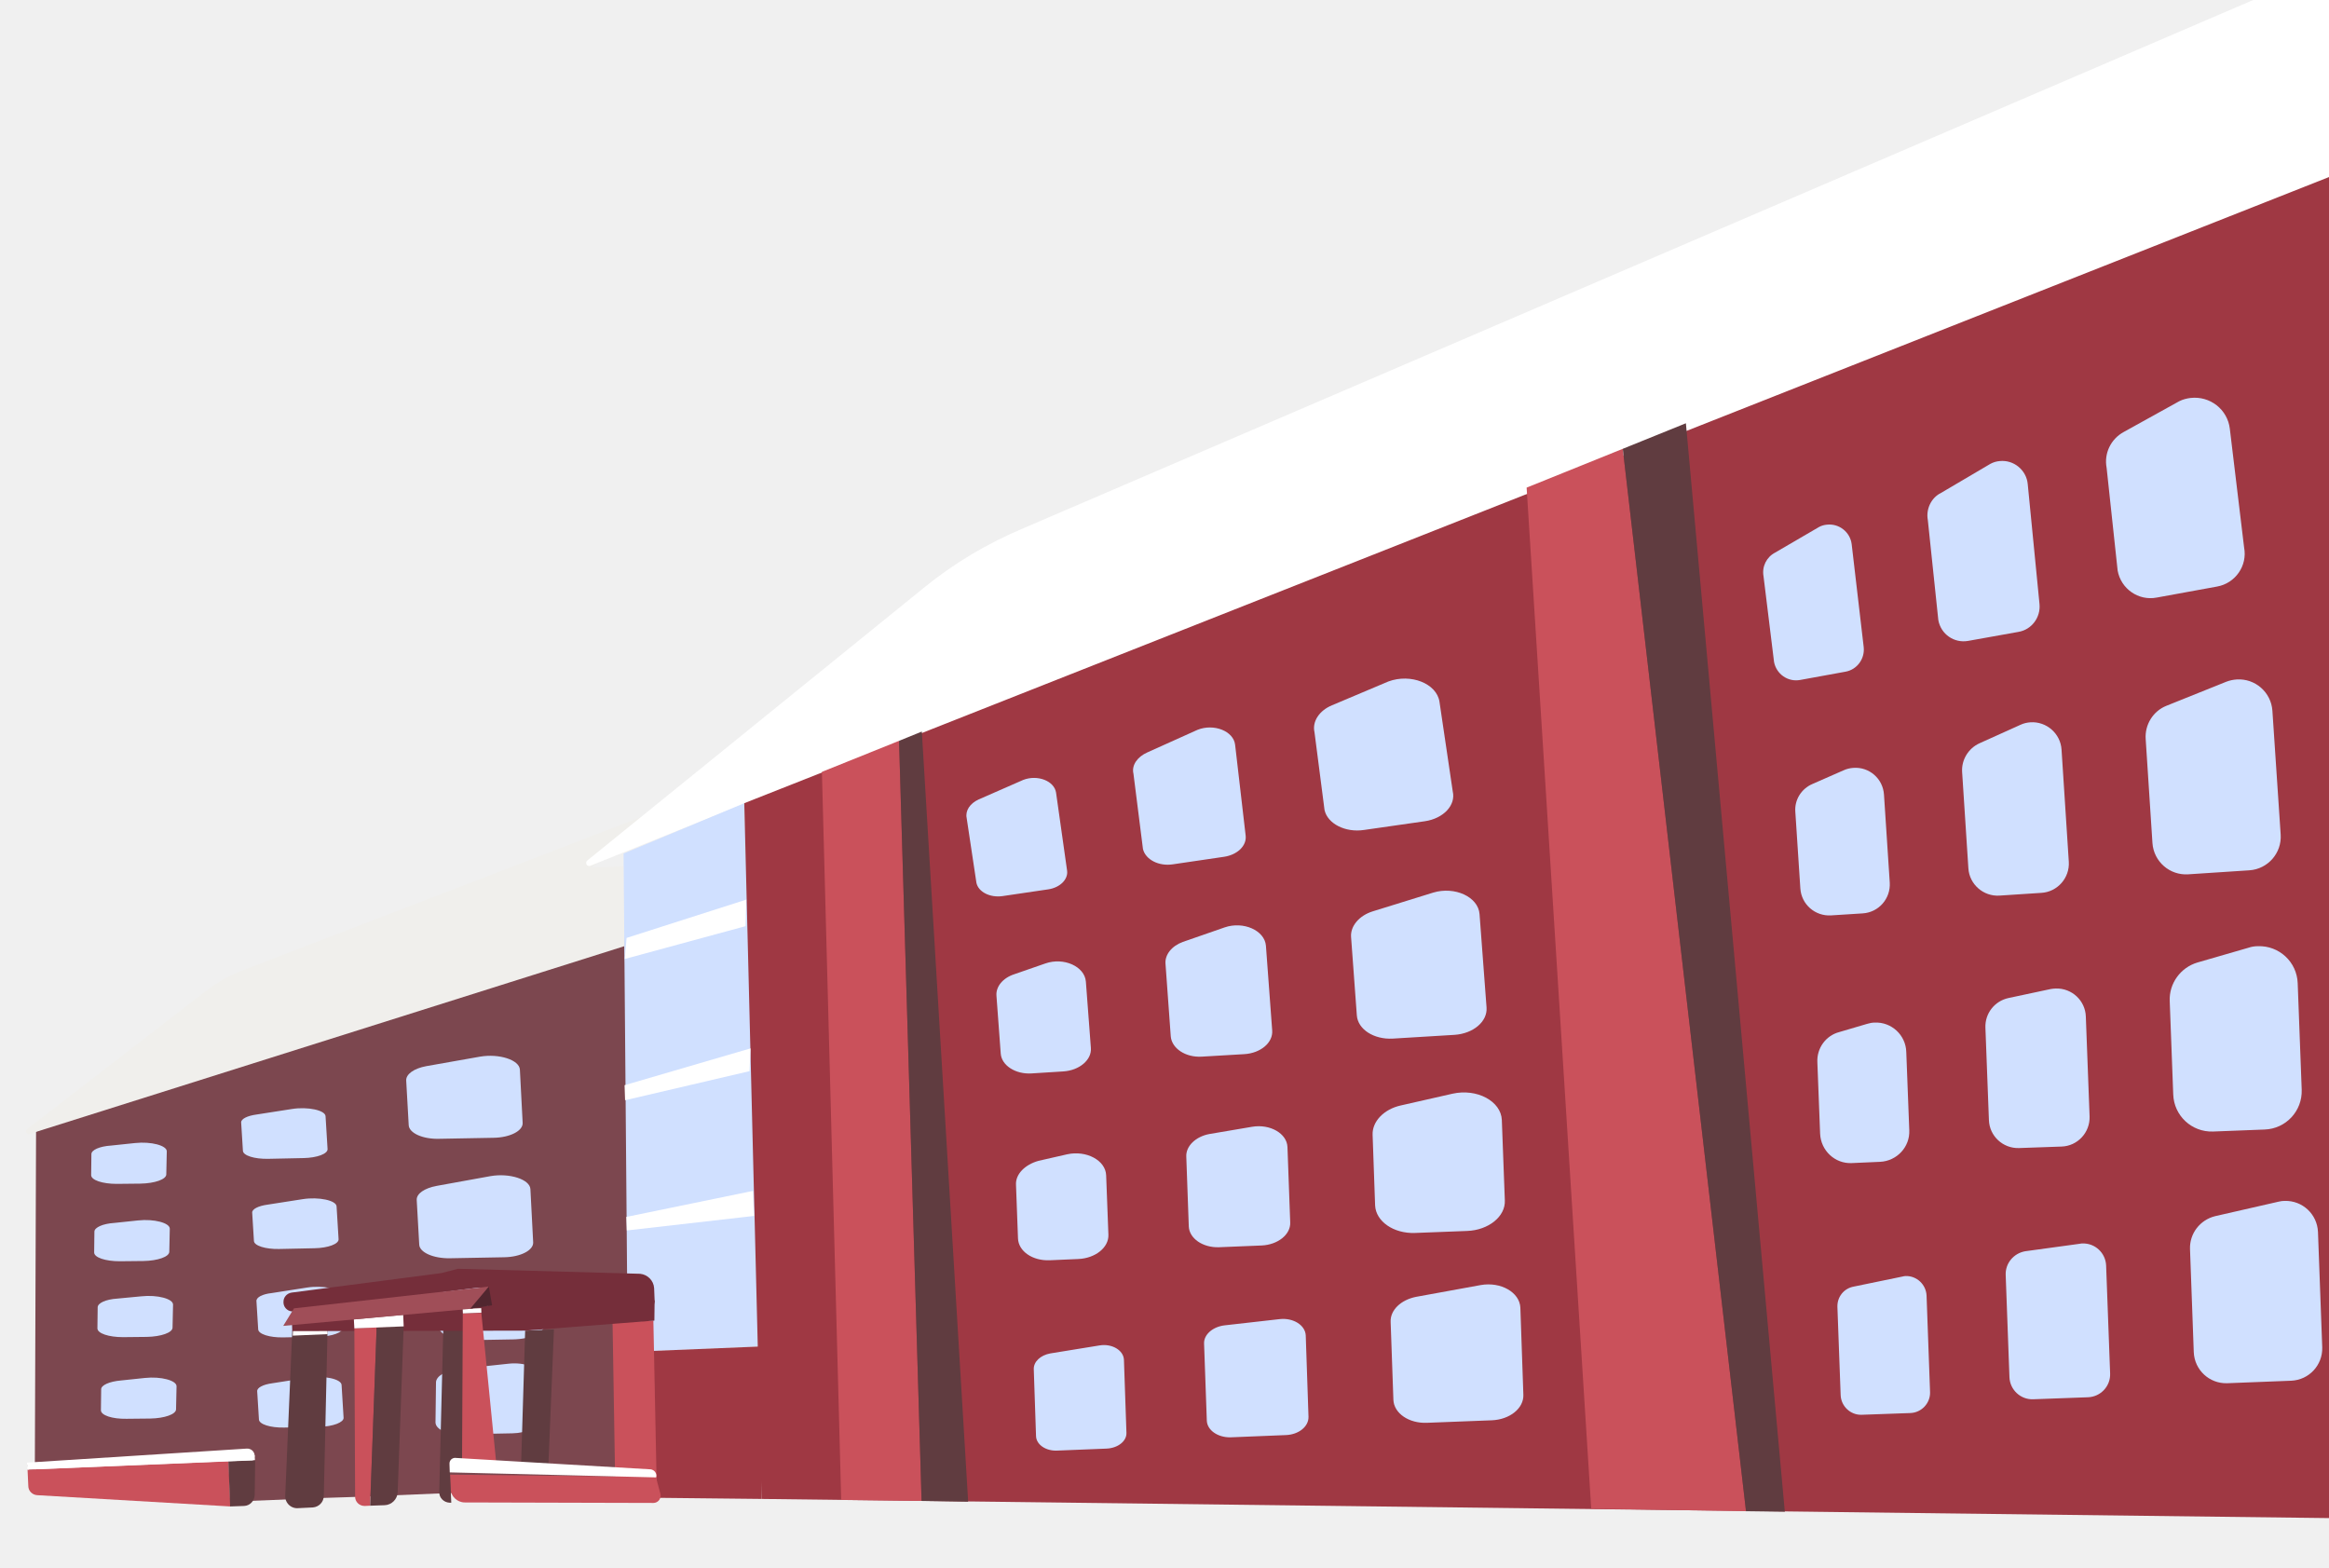
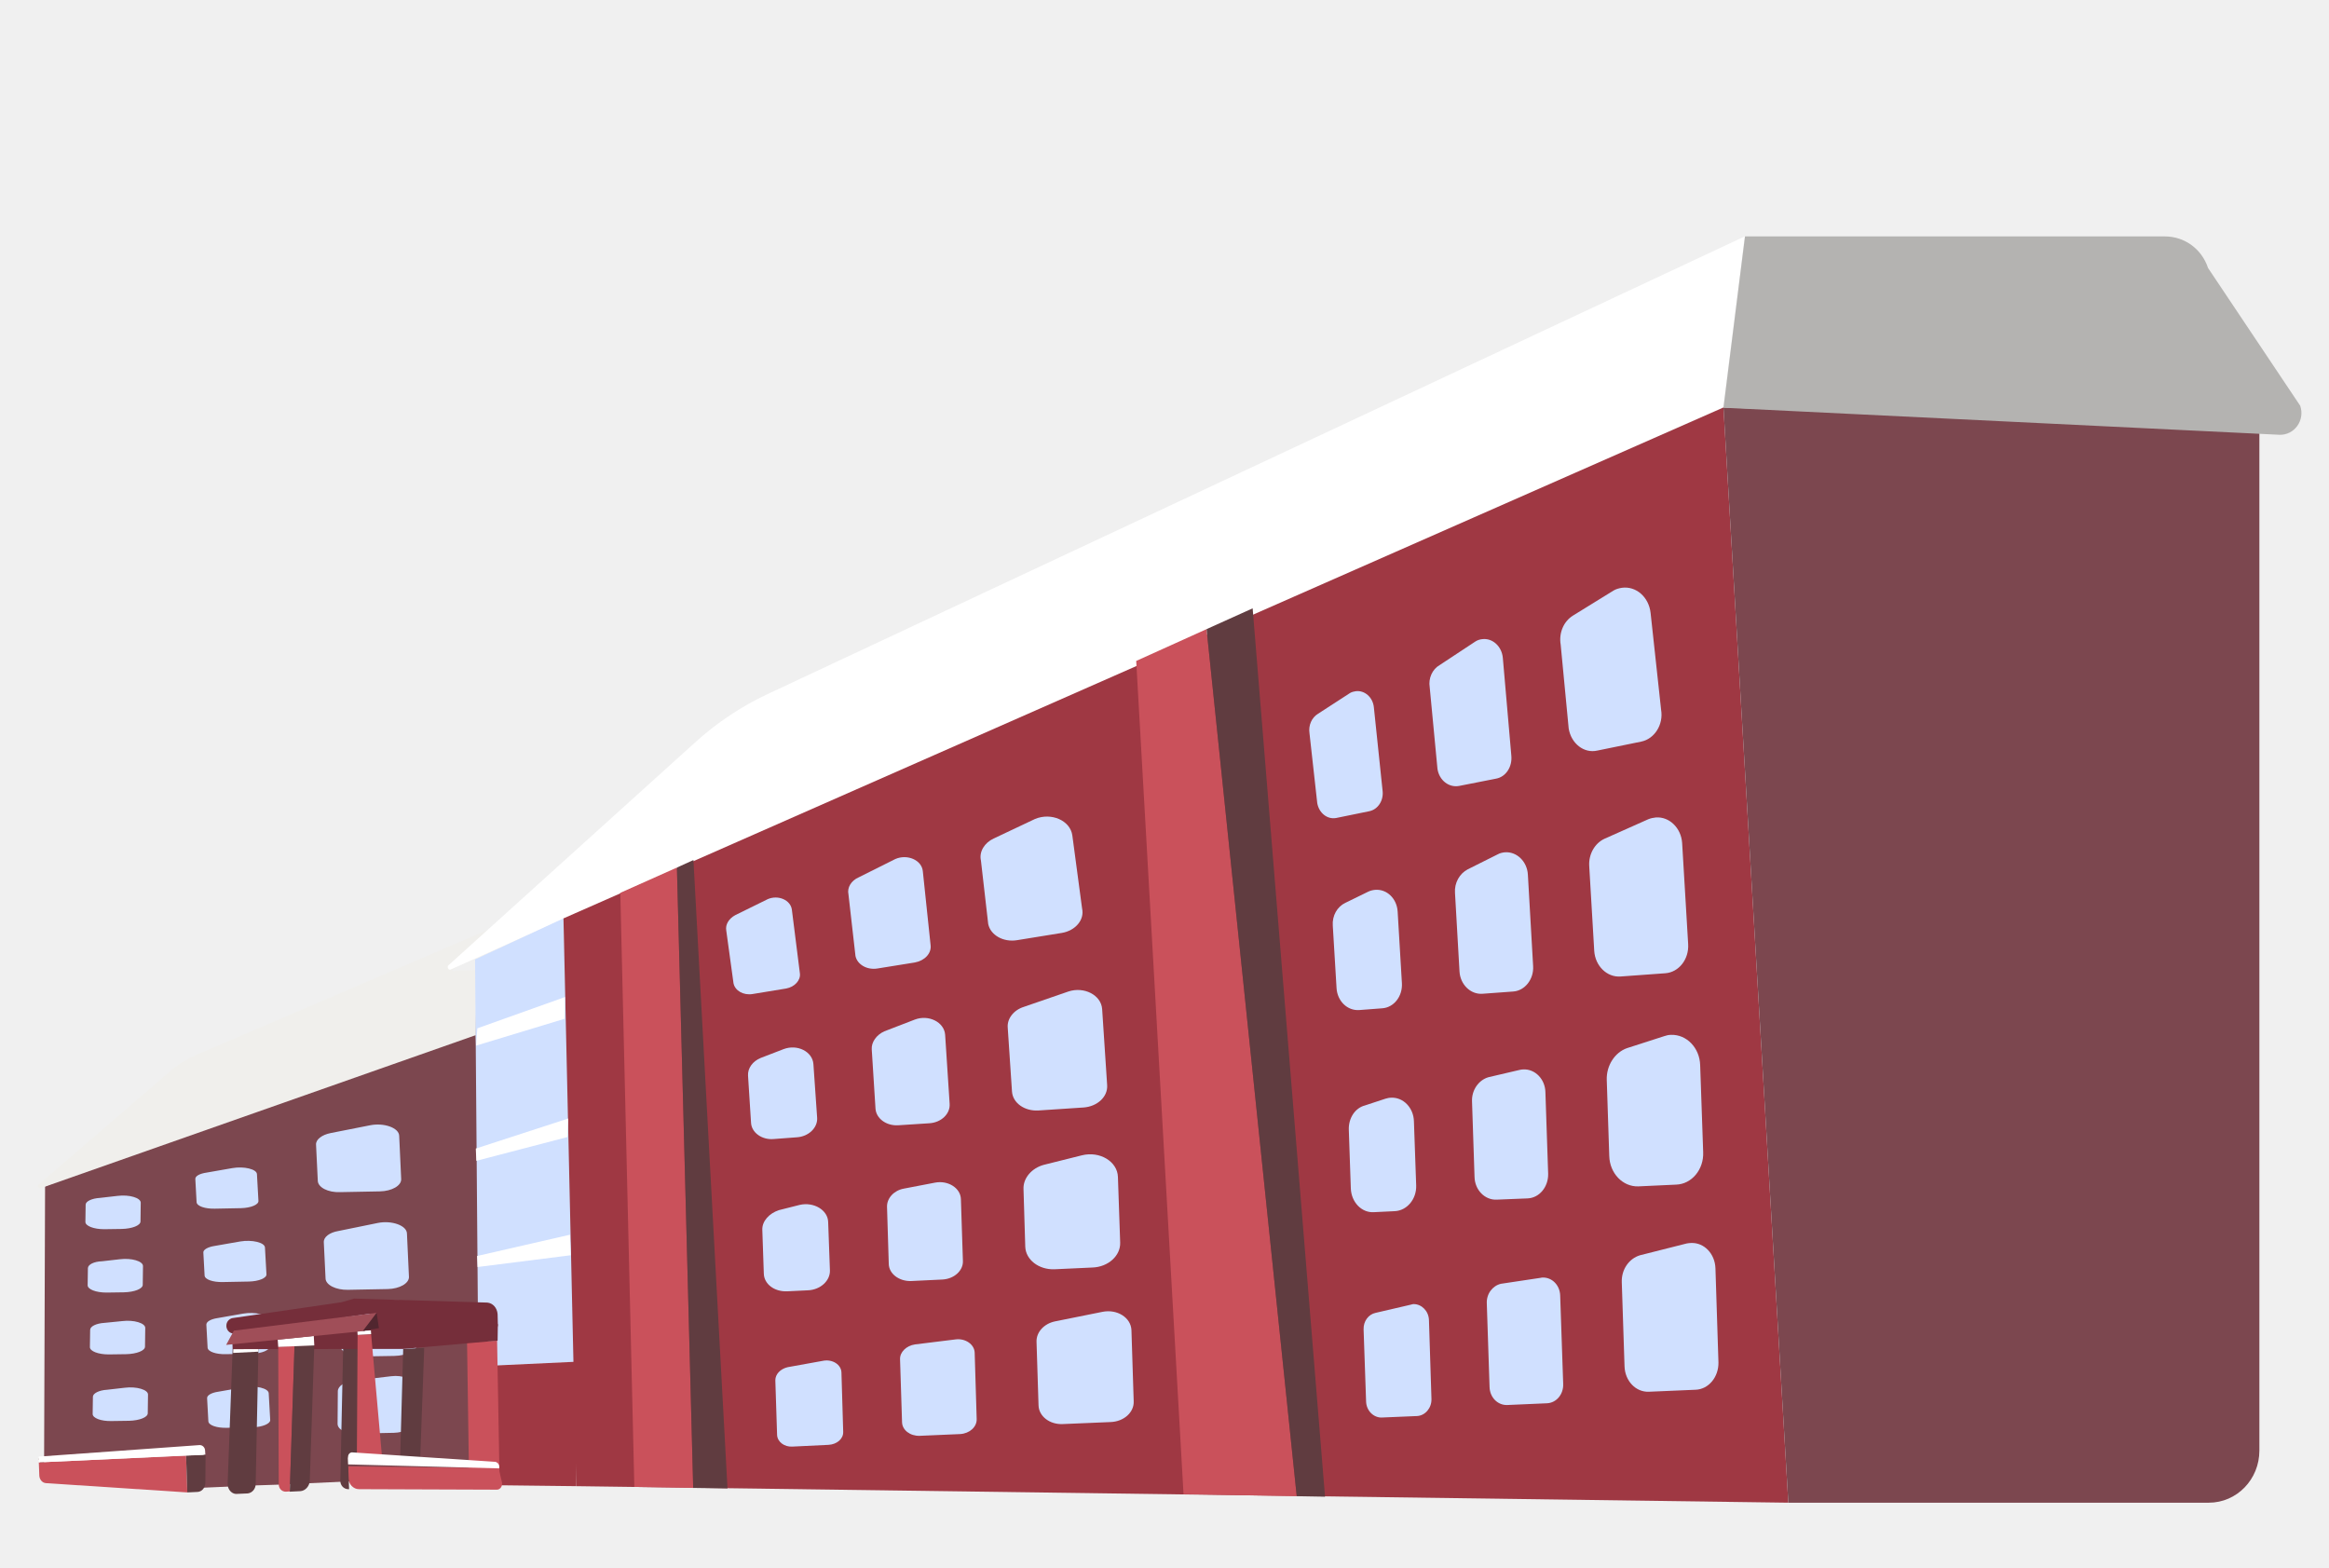
<svg xmlns="http://www.w3.org/2000/svg" version="1.1" id="Layer_1" x="0px" y="0px" viewBox="0 0 930 625.8" style="enable-background:new 0 0 930 625.8;" xml:space="preserve">
  <style type="text/css">
	.st0{fill:#7C474F;}
	.st1{fill:#D0E0FF;}
	.st2{fill:#F0EFEC;}
	.st3{fill:#603C40;}
	.st4{fill:#FFFFFF;}
	.st5{fill:#9F3843;}
	.st6{fill:#CA515B;}
	.st7{fill:#752E3A;}
	.st8{fill:none;}
	.st9{fill:#A04E58;}
	.st10{fill:#51262F;}
+ 	.st11{fill:#B4B3B1;}
</style>
-   <path class="st0" d="M249,366L14.4,451.8l-0.5,137.9c-0.3,2.5,1.6,4.7,4.1,5c0.2,0,0.4,0,0.7,0l-3.8,0.5L10.9,585l90.9-3.8  l-7.4,18.3l34.7-1.4l12.6-0.4l106.3-4.4l5.9-79.8L249,366z" />
-   <path class="st1" d="M100.7,484.2l0.7,11.3c0.1,1.9,4.6,3.3,10,3.2l14.2-0.3c5.4-0.1,9.7-1.7,9.6-3.6l-0.8-13.1  c-0.1-2.4-7.1-3.9-13.5-2.9l-14.1,2.2C103.1,481.5,100.6,482.8,100.7,484.2z" />
-   <path class="st1" d="M166.4,479.1l1,17.8c0.1,3.2,5.7,5.6,12.2,5.5l21.7-0.4c6.6-0.1,11.8-2.8,11.6-6l-1.1-21.2  c-0.2-3.9-8.3-6.5-15.9-5.2l-21.5,3.9C169.5,474.4,166.3,476.6,166.4,479.1z" />
-   <path class="st1" d="M174.1,551.9l-0.2,16c0,2.8,4.6,4.9,10.2,4.8l20.5-0.4c5.7-0.1,10.3-2.4,10.4-5.2l0.3-17.9  c0-3.1-5.8-5.4-12.2-4.7l-20.6,2.2C177.7,547.4,174.2,549.5,174.1,551.9z" />
-   <path class="st1" d="M175.4,515.7l-0.2,13.9c0,3.2,5.6,5.6,12.6,5.5l17-0.3c7-0.1,12.7-2.7,12.7-5.9l0.2-15.8  c0.1-3.7-7.6-6.3-15.6-5.3l-17,2.2C179.4,510.7,175.4,513.1,175.4,515.7z" />
-   <path class="st1" d="M102.7,555.5l0.7,11.3c0.1,1.9,4.6,3.3,10,3.2l14.2-0.3c5.4-0.1,9.7-1.8,9.6-3.6l-0.8-13.1  c-0.1-2.4-7.1-3.9-13.5-2.9l-14.1,2.2C105,552.8,102.6,554.1,102.7,555.5z" />
-   <path class="st1" d="M102.4,519.5l0.7,11.3c0.1,1.9,4.6,3.3,10,3.2l14.2-0.3c5.4-0.1,9.7-1.7,9.6-3.6l-0.8-13.1  c-0.1-2.4-7.1-3.9-13.5-2.9l-14.1,2.2C104.8,516.7,102.3,518,102.4,519.5z" />
-   <path class="st2" d="M12,452.7c-0.6,0.3-1.2,0-1.5-0.5c-0.2-0.5-0.1-1.1,0.4-1.4l71.2-55c4.5-3.5,9.4-6.3,14.7-8.3l168.9-65  l-18.5,15l-11,8.9l13-0.5l0.1,31.9L12,452.7z" />
-   <path class="st3" d="M116.7,531.3l-2.8,65.8c-0.2,2.6,1.8,4.9,4.4,5.1c0.1,0,0.3,0,0.4,0l6.2-0.3c2.5-0.2,4.4-2.2,4.4-4.7l1.5-66.5  L116.7,531.3z" />
-   <path class="st4" d="M289.3,324.1L930,70.7V-13L408.7,210.9c-14.3,6-27.8,14-39.8,23.8L234.5,343.6c-0.5,0.4-0.6,1.2-0.2,1.7  c0.3,0.4,0.9,0.6,1.4,0.4L289.3,324.1z" />
-   <polygon class="st1" points="260.5,539.4 257.7,514.1 250.4,509.1 249,340.8 297.2,320.7 304.4,537.6 " />
-   <polygon class="st5" points="304.1,598.5 297.2,320.7 930,70.7 942.5,606.3 " />
-   <polygon class="st5" points="260.5,539.4 257.4,598 304.1,598.5 304.4,537.6 " />
-   <polygon class="st4" points="117.1,529 116.9,533.3 130.8,532.7 130.6,527.8 " />
-   <path class="st6" d="M14.9,597l77.1,4.5l-0.7-18L11,586.8l0.3,6.5C11.3,595.3,12.9,596.9,14.9,597z" />
-   <path class="st3" d="M91.9,601.5l5.6-0.2c2.3-0.1,4.1-2,4.2-4.3l0.2-13.9l-10.7,0.4L91.9,601.5z" />
-   <path class="st6" d="M179.7,588.8l0.2,5.6c0.1,3.1,2.7,5.5,5.7,5.5l75.3,0.2c1.6,0,2.9-1.3,2.9-2.9c0-0.3,0-0.5-0.1-0.8l-1.8-6.7  L179.7,588.8z" />
-   <path class="st3" d="M177.1,526.7l-1.7,69c-0.1,2.3,1.8,4.2,4.1,4.3c0.1,0,0.2,0,0.3,0l0.4,0l-0.7-16l10,0.3l-2.4-58L177.1,526.7z" />
-   <polyline class="st3" points="221.2,530.8 209.7,531.3 208.1,584.3 219,584.7 " />
-   <polyline class="st6" points="244.6,528 245.7,594.9 262.3,596.6 260.9,527.3 " />
-   <path class="st7" d="M261.2,514.3l0.2,4.9c0.1,2.1-1.5,3.8-3.6,3.9c-0.1,0-0.2,0-0.2,0l-62-0.9l-4.2-4.3c-0.1-2.2,1.9-4.1-0.3-3.8  l-73.7,9.5c-2.1,0.3-4-1.2-4.2-3.3c0-0.1,0-0.2,0-0.3l0,0c-0.1-2,1.3-3.6,3.3-3.9l59.2-7.7c0.2,0,0.4,0,7.2-1.8l72.7,2  C258.6,508.9,261,511.3,261.2,514.3z" />
-   <polyline class="st4" points="177,523.9 177.1,526.7 187.1,526.3 186.8,523.5 " />
-   <polyline class="st7" points="261.4,519.2 192.1,521.4 116.6,528.4 116.7,531.5 209.7,531.3 261.3,527.3 " />
-   <path class="st5" d="M130.6,527.8" />
-   <polygon class="st6" points="184.8,524.5 184.5,584.1 198.1,583.6 192.2,524.2 " />
-   <line class="st8" x1="192.4" y1="528.2" x2="185" y2="528.5" />
-   <rect x="184.8" y="522.5" transform="matrix(0.9991 -4.141483e-02 4.141483e-02 0.9991 -21.5159 8.2554)" class="st4" width="7.4" height="1.8" />
-   <path class="st6" d="M141.5,530.4l0.3,67.2c0,2.1,1.7,3.7,3.8,3.7c0,0,0.1,0,0.1,0l2.1-0.1l2.6-71.2L141.5,530.4z" />
-   <path class="st3" d="M150.4,530l-2.6,71.2l5.8-0.2c2.8-0.1,5.1-2.4,5.2-5.2l2.4-66.3L150.4,530z" />
-   <polygon class="st4" points="141.5,530.4 161.2,529.6 161,525 141.3,526.8 " />
-   <path class="st4" d="M179.5,584.7l0.1,3.2l82.4,2l0,0c0.4-1.3-0.4-2.7-1.7-3.1c-0.1,0-0.2,0-0.2-0.1l-78.5-4.6  c-1.2,0.1-2.2,1.1-2.1,2.4C179.5,584.5,179.5,584.6,179.5,584.7z" />
-   <path class="st4" d="M10.8,584l87.7-5.6c1.7-0.1,3.1,1.1,3.2,2.8c0,0,0,0.1,0,0.1l0.1,1.7L11,586.8" />
-   <polygon class="st9" points="195.2,513.7 188.8,522.5 113.1,529.4 117.4,522.4 " />
-   <polygon class="st10" points="195.2,513.7 187.8,522.5 196.5,521.2 " />
-   <polygon class="st6" points="328.2,308.2 335.9,598.9 368,599.3 359,295.8 " />
-   <polygon class="st3" points="359,295.8 368,599.3 386.6,599.6 368.1,292.1 " />
-   <polygon class="st6" points="609.6,194.7 635.4,602.4 697.2,603.4 648,179.2 " />
-   <polygon class="st3" points="648,179.2 697.2,603.4 712.7,603.6 673.2,169 " />
-   <polygon class="st4" points="249.5,382.9 297.7,369.8 298,359.2 250.2,374.5 " />
-   <polygon class="st4" points="249.4,433.3 249.6,439.3 299.3,427.7 299.7,418.6 " />
-   <polygon class="st4" points="250.1,485.9 250.3,491.3 301.1,485.5 300.7,475.5 " />
-   <path class="st1" d="M704.2,230.1l4.2,34.2c0.9,4.8,5.5,8.1,10.4,7.2l18.1-3.3c4.6-0.8,7.8-5.1,7.3-9.8l-4.8-41.1  c-0.6-4.9-5.1-8.4-10-7.8c-1,0.1-2.1,0.4-3,0.9l-17.5,10.2C705.4,222.4,703.5,226.2,704.2,230.1z" />
-   <path class="st1" d="M769.8,207.6l4.2,40c1,5.6,6.3,9.3,11.9,8.3c0,0,0,0,0,0l20.1-3.6c5.3-0.9,8.9-5.8,8.4-11.1l-4.7-47.9  c-0.5-5.6-5.6-9.8-11.2-9.2c-1.3,0.1-2.6,0.5-3.7,1.1l-19.7,11.6C771.2,198.7,769,203.2,769.8,207.6z" />
-   <path class="st1" d="M841.2,186.8l4.4,41c1.3,7.3,8.3,12.2,15.6,10.8l24.1-4.4c7.3-1.3,12.2-8.3,10.8-15.6c0,0,0,0,0,0l-5.7-47.4  c-0.9-7.7-7.9-13.2-15.7-12.3c-1.6,0.2-3.1,0.6-4.5,1.3L848,172.5C842.9,175.3,840.1,181,841.2,186.8z" />
-   <path class="st1" d="M716.9,324.2l2,30.5c0.4,6.4,5.9,11.2,12.3,10.8c0,0,0,0,0,0l12.6-0.8c6.4-0.4,11.2-5.9,10.8-12.3l-2.3-35.1  c-0.4-6.4-5.9-11.2-12.3-10.7c-1.3,0.1-2.6,0.4-3.9,1l-12.3,5.4C719.3,314.9,716.5,319.4,716.9,324.2z" />
-   <path class="st1" d="M783.5,308.2l2.5,38.5c0.4,6.4,6,11.3,12.4,10.9c0,0,0,0,0,0l16.8-1.1c6.4-0.4,11.3-6,10.9-12.4c0,0,0,0,0,0  l-2.9-44.8c-0.4-6.4-6-11.3-12.4-10.9c-1.4,0.1-2.7,0.4-4,1l-16.4,7.4C786,298.8,783.2,303.4,783.5,308.2z" />
-   <path class="st1" d="M856.8,295.1l2.7,41.5c0.5,7.4,6.9,13,14.3,12.5c0,0,0,0,0,0l24.4-1.6c7.4-0.5,13-6.9,12.5-14.3l-3.3-49.4  c-0.5-7.4-6.9-13-14.3-12.5c-1.4,0.1-2.8,0.4-4.1,0.9l-23.9,9.6C859.8,283.9,856.4,289.3,856.8,295.1z" />
-   <path class="st1" d="M733.7,521.8l1.3,35.3c0.2,4.4,3.9,7.9,8.3,7.8l19.6-0.7c4.4-0.2,7.9-3.9,7.8-8.3l-1.4-38.6  c-0.2-4.4-3.9-7.9-8.3-7.8c-0.5,0-0.9,0.1-1.3,0.2l-19.4,4C736.3,514.4,733.6,517.8,733.7,521.8z" />
-   <path class="st1" d="M800.9,509.1l1.5,40.8c0.2,5,4.4,9,9.5,8.8c0,0,0,0,0,0l21.9-0.8c5-0.2,9-4.4,8.8-9.5c0,0,0,0,0,0l-1.6-43.1  c-0.2-5-4.4-9-9.5-8.8c-0.3,0-0.6,0-0.9,0.1l-21.9,3C804.1,500.4,800.7,504.4,800.9,509.1z" />
-   <path class="st1" d="M874.5,498.7l1.5,41.2c0.3,7.1,6.2,12.6,13.3,12.4c0,0,0,0,0,0l25.6-1c7.1-0.3,12.6-6.2,12.4-13.3c0,0,0,0,0,0  l-1.7-46.1c-0.3-7.1-6.2-12.6-13.3-12.4c-0.8,0-1.6,0.1-2.4,0.3l-25.4,5.8C878.5,487.1,874.3,492.5,874.5,498.7z" />
-   <path class="st1" d="M725.7,424.2l1.1,28.5c0.3,6.7,5.9,12,12.6,11.7c0,0,0,0,0,0l11.3-0.5c6.7-0.3,12-5.9,11.7-12.6c0,0,0,0,0,0  l-1.2-31.3c-0.2-6.7-5.9-12-12.6-11.7c-1,0-2,0.2-3,0.5l-11.2,3.3C729.1,413.5,725.4,418.5,725.7,424.2z" />
-   <path class="st1" d="M792.8,410.3l1.4,36.9c0.2,6.4,5.6,11.4,12,11.2c0,0,0,0,0,0l17-0.6c6.4-0.2,11.4-5.6,11.2-12c0,0,0,0,0,0  l-1.5-39.9c-0.2-6.4-5.6-11.4-12-11.2c-0.7,0-1.3,0.1-2,0.2l-16.9,3.6C796.5,399.7,792.6,404.6,792.8,410.3z" />
-   <path class="st1" d="M866.4,399.7l1.4,37.3c0.3,8.5,7.4,15.1,15.9,14.8c0,0,0,0,0,0l20.6-0.8c8.5-0.3,15.1-7.4,14.8-15.9  c0,0,0,0,0,0l-1.6-42.5c-0.3-8.5-7.4-15.1-15.9-14.8c-1.3,0-2.5,0.2-3.7,0.6l-20.4,5.9C870.7,386.3,866.1,392.7,866.4,399.7z" />
-   <path class="st1" d="M386,326.6l3.9,25.9c0.8,3.7,5.5,6,10.4,5.3l18.3-2.7c4.7-0.7,8-4,7.5-7.5l-4.4-31.1c-0.7-4.7-7.4-7.3-13.1-5.1  l-17.8,7.8C387.3,320.8,385.4,323.7,386,326.6z" />
-   <path class="st1" d="M452.6,308.9l3.8,30.1c1,4.2,6.3,7,12,6.1l20.4-3c5.3-0.8,9.1-4.4,8.6-8.5l-4.2-36.2c-0.6-5.5-8.5-8.6-15-6  l-20,9C454.1,302.2,451.8,305.6,452.6,308.9z" />
-   <path class="st1" d="M524.9,292.4l4,31c1.2,5.5,8.3,9.1,15.7,8l24.4-3.5c7.4-1.1,12.4-6.4,11.1-11.9l-5.3-35.8  c-1.1-7.3-11.5-11.4-20.4-8.1l-22.5,9.5C526.8,283.7,523.9,288.1,524.9,292.4z" />
-   <path class="st1" d="M397.9,397.6l1.7,23c0.3,4.8,5.9,8.4,12.3,8l12.7-0.8c6.4-0.4,11.4-4.6,11-9.4l-2-26.5c-0.5-6-8.8-9.8-16.2-7.2  L405,389C400.4,390.5,397.6,394,397.9,397.6z" />
-   <path class="st1" d="M465.4,384.8l2.1,29c0.4,4.8,5.9,8.5,12.4,8.1l17-1c6.5-0.4,11.5-4.6,11.1-9.5l-2.5-33.8  c-0.5-6.1-9-9.9-16.5-7.3l-16.7,5.8C467.9,377.7,465.1,381.2,465.4,384.8z" />
-   <path class="st1" d="M539.5,374.1l2.3,31.3c0.4,5.6,6.8,9.7,14.3,9.3l24.7-1.5c7.5-0.5,13.2-5.3,12.8-10.9l-2.8-37.3  c-0.5-6.9-9.9-11.2-18.5-8.6l-24.2,7.5C542.7,365.6,539.2,369.8,539.5,374.1z" />
-   <path class="st1" d="M412.8,546.7l0.9,26.7c0.1,3.4,3.9,6,8.4,5.8l19.8-0.8c4.5-0.2,8.1-3,7.9-6.4l-1-29.1c-0.2-3.8-4.8-6.5-9.7-5.7  l-19.7,3.2C415.5,541.1,412.7,543.7,412.8,546.7z" />
-   <path class="st1" d="M480.8,536.4l1.1,30.9c0.2,3.8,4.4,6.7,9.5,6.6l22.1-0.9c5.1-0.2,9.1-3.4,9-7.3l-1.1-32.5  c-0.2-4.1-5-7.1-10.4-6.5l-22.1,2.5C484.2,529.8,480.7,532.9,480.8,536.4z" />
-   <path class="st1" d="M555.3,527.8l1.1,31.1c0.2,5.4,6.2,9.5,13.4,9.2l25.9-1c7.2-0.3,12.8-4.8,12.6-10.2l-1.2-34.8  c-0.3-6.1-7.8-10.4-15.8-9l-25.8,4.7C559.4,519,555.1,523.1,555.3,527.8z" />
-   <path class="st1" d="M405.7,473l0.8,21.5c0.2,5.1,5.8,9,12.7,8.7l11.4-0.5c6.8-0.3,12.2-4.6,12-9.7l-0.9-23.7  c-0.2-6-7.9-10.1-15.6-8.4l-11.4,2.6C409.3,465,405.5,468.8,405.7,473z" />
-   <path class="st1" d="M473.7,461.8l1,27.9c0.2,4.8,5.6,8.5,12,8.3l17.1-0.7c6.5-0.3,11.6-4.4,11.4-9.2l-1.1-30.1  c-0.2-5.4-6.9-9.3-14.1-8.1l-17.1,2.9C477.5,453.8,473.5,457.6,473.7,461.8z" />
-   <path class="st1" d="M548.1,453.1l1,28.2c0.3,6.4,7.4,11.3,15.9,11l20.8-0.8c8.6-0.3,15.4-5.8,15.1-12.2l-1.2-32.1  c-0.3-7.5-9.9-12.7-19.7-10.5l-20.7,4.7C552.6,442.9,547.9,447.8,548.1,453.1z" />
-   <path class="st1" d="M36.5,460.8l-0.1,8.4c0,2,4.5,3.5,10.2,3.5l9.5-0.1c5.7-0.1,10.3-1.7,10.3-3.7l0.2-9.2c0-2.3-6.2-4-12.7-3.3  l-9.5,1C39.7,457.7,36.5,459.2,36.5,460.8z" />
-   <path class="st1" d="M40.4,554.7l-0.1,8.4c0,2,4.5,3.5,10.2,3.4l9.5-0.1c5.7-0.1,10.3-1.7,10.3-3.7l0.2-9.2c0-2.3-6.2-4-12.7-3.3  l-9.5,1C43.6,551.6,40.4,553.1,40.4,554.7z" />
-   <path class="st1" d="M39,522l-0.1,8.4c0,2,4.5,3.5,10.2,3.5l9.5-0.1c5.7-0.1,10.3-1.7,10.3-3.7l0.2-9.2c0-2.3-6.2-4-12.7-3.3  l-9.5,0.9C42.2,518.8,39,520.3,39,522z" />
-   <path class="st1" d="M37.7,491.7l-0.1,8.4c0,2,4.5,3.5,10.2,3.5l9.5-0.1c5.7-0.1,10.3-1.7,10.3-3.7l0.2-9.2c0-2.3-6.2-4-12.7-3.3  l-9.5,1C41,488.6,37.8,490.1,37.7,491.7z" />
-   <path class="st1" d="M96.3,448.2l0.7,11.3c0.1,1.9,4.6,3.3,10,3.2l14.2-0.3c5.4-0.1,9.7-1.7,9.6-3.6l-0.8-13.1  c-0.1-2.4-7.1-3.9-13.4-2.9l-14.1,2.2C98.7,445.5,96.2,446.8,96.3,448.2z" />
-   <path class="st1" d="M162.2,431.4l1,17.8c0.1,3.2,5.6,5.7,12.2,5.5l21.7-0.4c6.6-0.1,11.8-2.8,11.6-6l-1.1-21.2  c-0.2-3.9-8.3-6.5-15.9-5.2l-21.5,3.8C165.3,426.6,162.1,428.9,162.2,431.4z" />
+   <path class="st0" d="M189.7,403.7L18,473.7l-0.4,112.5c-0.2,2,1.2,3.8,3,4.1c0.1,0,0.3,0,0.5,0l-2.8,0.4l-2.9-8.3l66.5-3.1  l-5.4,14.9l25.4-1.1l9.2-0.3l77.8-3.6l4.3-65.1L189.7,403.7z" />
+   <path class="st1" d="M81.2,500.1l0.5,9.2c0.1,1.6,3.4,2.7,7.3,2.6l10.4-0.2c4-0.1,7.1-1.4,7-2.9l-0.6-10.7c-0.1-2-5.2-3.2-9.9-2.4  l-10.3,1.8C83,497.9,81.1,499,81.2,500.1z" />
+   <path class="st1" d="M129.3,496l0.7,14.5c0.1,2.6,4.2,4.6,8.9,4.5l15.9-0.3c4.8-0.1,8.6-2.3,8.5-4.9l-0.8-17.3  c-0.1-3.2-6.1-5.3-11.6-4.2l-15.7,3.2C131.6,492.1,129.2,493.9,129.3,496z" />
+   <path class="st1" d="M134.9,555.4l-0.1,13.1c0,2.3,3.4,4,7.5,3.9l15-0.3c4.2-0.1,7.5-2,7.6-4.2l0.2-14.6c0-2.5-4.2-4.4-8.9-3.8  l-15.1,1.8C137.6,551.7,135,553.4,134.9,555.4z" />
+   <path class="st1" d="M135.9,525.8l-0.1,11.3c0,2.6,4.1,4.6,9.2,4.5l12.4-0.2c5.1-0.1,9.3-2.2,9.3-4.8l0.1-12.9  c0.1-3-5.6-5.1-11.4-4.3l-12.4,1.8C138.8,521.8,135.9,523.7,135.9,525.8z" />
+   <path class="st1" d="M82.7,558.3l0.5,9.2c0.1,1.6,3.4,2.7,7.3,2.6l10.4-0.2c4-0.1,7.1-1.5,7-2.9l-0.6-10.7c-0.1-2-5.2-3.2-9.9-2.4  l-10.3,1.8C84.3,556.1,82.6,557.2,82.7,558.3z" />
+   <path class="st1" d="M82.4,528.9l0.5,9.2c0.1,1.6,3.4,2.7,7.3,2.6l10.4-0.2c4-0.1,7.1-1.4,7-2.9l-0.6-10.7c-0.1-2-5.2-3.2-9.9-2.4  l-10.3,1.8C84.2,526.7,82.4,527.7,82.4,528.9z" />
+   <path class="st2" d="M16.3,474.4c-0.4,0.2-0.9,0-1.1-0.4c-0.1-0.4-0.1-0.9,0.3-1.1L67.6,428c3.3-2.9,6.9-5.1,10.8-6.8l123.6-53  l-13.5,12.2l-8.1,7.3l9.5-0.4l0.1,26L16.3,474.4z" />
+   <path class="st3" d="M92.9,538.6l-2,53.7c-0.1,2.1,1.3,4,3.2,4.2c0.1,0,0.2,0,0.3,0l4.5-0.2c1.8-0.2,3.2-1.8,3.2-3.8l1.1-54.3  L92.9,538.6z" />
+   <path class="st4" d="M219.2,369.5l468.9-206.8l8.6-68.3L306.6,277.1c-10.5,4.9-20.3,11.4-29.1,19.4l-98.4,88.9  c-0.4,0.3-0.4,1-0.1,1.4c0.2,0.3,0.7,0.5,1,0.3L219.2,369.5z" />
+   <polygon class="st1" points="198.2,545.2 196.1,524.5 190.8,520.5 189.7,383.1 225,366.7 230.3,543.7 " />
+   <polygon class="st5" points="230.1,593.4 225,366.7 688.2,162.7 714.1,600 " />
+   <polygon class="st5" points="198.2,545.2 195.9,593 230.1,593.4 230.3,543.7 " />
+   <polygon class="st4" points="93.2,536.7 93.1,540.2 103.2,539.7 103.1,535.7 " />
+   <path class="st6" d="M18.4,592.2l56.4,3.7l-0.5-14.7l-58.8,2.7l0.2,5.3C15.8,590.8,16.9,592.1,18.4,592.2z" />
+   <path class="st3" d="M74.8,595.9l4.1-0.2c1.7-0.1,3-1.6,3.1-3.5l0.1-11.3l-7.8,0.3L74.8,595.9z" />
+   <path class="st6" d="M139,585.5l0.1,4.6c0.1,2.5,2,4.5,4.2,4.5l55.1,0.2c1.2,0,2.1-1.1,2.1-2.4c0-0.2,0-0.4-0.1-0.7l-1.3-5.5  L139,585.5z" />
+   <path class="st3" d="M137.1,534.8l-1.2,56.3c-0.1,1.9,1.3,3.4,3,3.5c0.1,0,0.1,0,0.2,0h0.3l-0.5-13.1l7.3,0.2l-1.8-47.3L137.1,534.8  z" />
+   <polyline class="st3" points="169.4,538.2 161,538.6 159.8,581.8 167.8,582.1 " />
+   <polyline class="st6" points="186.5,535.9 187.3,590.5 199.5,591.9 198.5,535.3 " />
+   <path class="st7" d="M198.7,524.7l0.1,4c0.1,1.7-1.1,3.1-2.6,3.2c-0.1,0-0.1,0-0.1,0l-45.4-0.7l-3.1-3.5c-0.1-1.8,1.4-3.3-0.2-3.1  l-53.9,7.8c-1.5,0.2-2.9-1-3.1-2.7c0-0.1,0-0.2,0-0.2l0,0c-0.1-1.6,1-2.9,2.4-3.2l43.3-6.3c0.1,0,0.3,0,5.3-1.5l53.2,1.6  C196.8,520.3,198.5,522.2,198.7,524.7z" />
+   <polyline class="st4" points="137,532.5 137.1,534.8 144.4,534.5 144.2,532.2 " />
+   <polyline class="st7" points="198.8,528.7 148.1,530.5 92.8,536.2 92.9,538.7 161,538.6 198.7,535.3 " />
+   <path class="st5" d="M103.1,535.7" />
+   <polygon class="st6" points="142.8,533 142.5,581.7 152.5,581.2 148.2,532.8 " />
+   <line class="st8" x1="148.3" y1="536" x2="142.9" y2="536.3" />
+   <polygon class="st4" points="142.7,531.5 148.1,531.2 148.2,532.7 142.8,533 " />
+   <path class="st6" d="M111.1,537.8l0.2,54.8c0,1.7,1.2,3,2.8,3h0.1l1.5-0.1l1.9-58.1L111.1,537.8z" />
+   <path class="st3" d="M117.6,537.5l-1.9,58.1l4.2-0.2c2-0.1,3.7-2,3.8-4.2l1.8-54.1L117.6,537.5z" />
+   <polygon class="st4" points="111.1,537.8 125.5,537.2 125.3,533.4 110.9,534.9 " />
+   <path class="st4" d="M138.9,582.1l0.1,2.6l60.3,1.6l0,0c0.3-1.1-0.3-2.2-1.2-2.5c-0.1,0-0.1,0-0.1-0.1l-57.5-3.8  c-0.9,0.1-1.6,0.9-1.5,2C138.9,582,138.9,582.1,138.9,582.1z" />
+   <path class="st4" d="M15.4,581.6l64.2-4.6c1.2-0.1,2.3,0.9,2.3,2.3v0.1l0.1,1.4l-66.5,3.1" />
+   <polygon class="st9" points="150.4,524.2 145.7,531.4 90.3,537 93.4,531.3 " />
+   <polygon class="st10" points="150.4,524.2 144.9,531.4 151.3,530.3 " />
+   <polygon class="st6" points="247.7,356.5 253.3,593.7 276.8,594.1 270.3,346.4 " />
+   <polygon class="st3" points="270.3,346.4 276.8,594.1 290.5,594.3 276.9,343.4 " />
+   <polygon class="st6" points="453.7,263.9 472.6,596.6 517.8,597.4 481.8,251.2 " />
+   <polygon class="st3" points="481.8,251.2 517.8,597.4 529.1,597.6 500.2,242.9 " />
+   <polygon class="st4" points="190.1,417.5 225.4,406.8 225.6,398.1 190.6,410.6 " />
+   <polygon class="st4" points="190,458.6 190.2,463.5 226.6,454 226.9,446.6 " />
+   <polygon class="st4" points="190.5,501.5 190.7,505.9 227.9,501.2 227.6,493 " />
+   <path class="st1" d="M522.9,292.8l3.1,27.9c0.7,3.9,4,6.6,7.6,5.9l13.2-2.7c3.4-0.7,5.7-4.2,5.3-8l-3.5-33.5c-0.4-4-3.7-6.9-7.3-6.4  c-0.7,0.1-1.5,0.3-2.2,0.7l-12.8,8.3C523.8,286.5,522.4,289.6,522.9,292.8z" />
+   <path class="st1" d="M570.9,274.4l3.1,32.6c0.7,4.6,4.6,7.6,8.7,6.8l0,0l14.7-2.9c3.9-0.7,6.5-4.7,6.1-9.1l-3.4-39.1  c-0.4-4.6-4.1-8-8.2-7.5c-1,0.1-1.9,0.4-2.7,0.9l-14.4,9.5C572,267.2,570.3,270.8,570.9,274.4z" />
+   <path class="st1" d="M623.2,257.4l3.2,33.5c1,6,6.1,10,11.4,8.8l17.6-3.6c5.3-1.1,8.9-6.8,7.9-12.7l0,0l-4.2-38.7  c-0.7-6.3-5.8-10.8-11.5-10c-1.2,0.2-2.3,0.5-3.3,1.1l-16.2,10C624.4,248.1,622.4,252.7,623.2,257.4z" />
+   <path class="st1" d="M532.2,369.6l1.5,24.9c0.3,5.2,4.3,9.1,9,8.8l0,0l9.2-0.7c4.7-0.3,8.2-4.8,7.9-10l-1.7-28.6  c-0.3-5.2-4.3-9.1-9-8.7c-1,0.1-1.9,0.3-2.9,0.8l-9,4.4C534,362,531.9,365.6,532.2,369.6z" />
+   <path class="st1" d="M581,356.5l1.8,31.4c0.3,5.2,4.4,9.2,9.1,8.9l0,0l12.3-0.9c4.7-0.3,8.3-4.9,8-10.1l0,0l-2.1-36.6  c-0.3-5.2-4.4-9.2-9.1-8.9c-1,0.1-2,0.3-2.9,0.8l-12,6C582.8,348.8,580.7,352.6,581,356.5z" />
+   <path class="st1" d="M634.6,345.8l2,33.9c0.4,6,5.1,10.6,10.5,10.2l0,0l17.9-1.3c5.4-0.4,9.5-5.6,9.1-11.7l-2.4-40.3  c-0.4-6-5.1-10.6-10.5-10.2c-1,0.1-2,0.3-3,0.7l-17.5,7.8C636.8,336.7,634.3,341.1,634.6,345.8z" />
+   <path class="st1" d="M544.5,530.8l1,28.8c0.1,3.6,2.9,6.4,6.1,6.4l14.3-0.6c3.2-0.2,5.8-3.2,5.7-6.8l-1-31.5  c-0.1-3.6-2.9-6.4-6.1-6.4c-0.4,0-0.7,0.1-1,0.2l-14.2,3.3C546.4,524.8,544.4,527.6,544.5,530.8z" />
+   <path class="st1" d="M593.7,520.5l1.1,33.3c0.1,4.1,3.2,7.3,7,7.2l0,0l16-0.7c3.7-0.2,6.6-3.6,6.4-7.8l0,0l-1.2-35.2  c-0.1-4.1-3.2-7.3-7-7.2c-0.2,0-0.4,0-0.7,0.1l-16,2.4C596,513.4,593.5,516.6,593.7,520.5z" />
+   <path class="st1" d="M647.6,512l1.1,33.6c0.2,5.8,4.5,10.3,9.7,10.1l0,0l18.7-0.8c5.2-0.2,9.2-5.1,9.1-10.9l0,0l-1.2-37.6  c-0.2-5.8-4.5-10.3-9.7-10.1c-0.6,0-1.2,0.1-1.8,0.2l-18.6,4.7C650.5,502.5,647.4,506.9,647.6,512z" />
+   <path class="st1" d="M538.6,451.2l0.8,23.3c0.2,5.5,4.3,9.8,9.2,9.5l0,0l8.3-0.4c4.9-0.2,8.8-4.8,8.6-10.3l0,0l-0.9-25.5  c-0.1-5.5-4.3-9.8-9.2-9.5c-0.7,0-1.5,0.2-2.2,0.4l-8.2,2.7C541.1,442.4,538.4,446.5,538.6,451.2z" />
+   <path class="st1" d="M587.8,439.8l1,30.1c0.1,5.2,4.1,9.3,8.8,9.1l0,0l12.4-0.5c4.7-0.2,8.3-4.6,8.2-9.8l0,0l-1.1-32.6  c-0.1-5.2-4.1-9.3-8.8-9.1c-0.5,0-1,0.1-1.5,0.2l-12.4,2.9C590.5,431.2,587.6,435.2,587.8,439.8z" />
+   <path class="st1" d="M641.6,431.2l1,30.4c0.2,6.9,5.4,12.3,11.6,12.1l0,0l15.1-0.7c6.2-0.2,11.1-6,10.8-13l0,0l-1.2-34.7  c-0.2-6.9-5.4-12.3-11.6-12.1c-1,0-1.8,0.2-2.7,0.5l-14.9,4.8C644.8,420.2,641.4,425.5,641.6,431.2z" />
+   <path class="st1" d="M290,371.5l2.9,21.1c0.6,3,4,4.9,7.6,4.3l13.4-2.2c3.4-0.6,5.9-3.3,5.5-6.1l-3.2-25.4c-0.5-3.8-5.4-6-9.6-4.2  l-13,6.4C291,366.8,289.6,369.2,290,371.5z" />
+   <path class="st1" d="M338.8,357.1l2.8,24.6c0.7,3.4,4.6,5.7,8.8,5l14.9-2.4c3.9-0.7,6.7-3.6,6.3-6.9l-3.1-29.5  c-0.4-4.5-6.2-7-11-4.9l-14.6,7.3C339.9,351.6,338.2,354.4,338.8,357.1z" />
+   <path class="st1" d="M391.7,343.6l2.9,25.3c0.9,4.5,6.1,7.4,11.5,6.5l17.9-2.9c5.4-0.9,9.1-5.2,8.1-9.7l-3.9-29.2  c-0.8-6-8.4-9.3-14.9-6.6l-16.5,7.8C393.1,336.5,390.9,340.1,391.7,343.6z" />
+   <path class="st1" d="M298.7,429.5l1.2,18.8c0.2,3.9,4.3,6.9,9,6.5l9.3-0.7c4.7-0.3,8.3-3.8,8.1-7.7l-1.5-21.6  c-0.4-4.9-6.4-8-11.9-5.9l-9.1,3.5C300.6,423.7,298.5,426.5,298.7,429.5z" />
+   <path class="st1" d="M348.1,419l1.5,23.7c0.3,3.9,4.3,6.9,9.1,6.6l12.4-0.8c4.8-0.3,8.4-3.8,8.1-7.8l-1.8-27.6  c-0.4-5-6.6-8.1-12.1-6l-12.2,4.7C350,413.2,347.9,416.1,348.1,419z" />
+   <path class="st1" d="M402.4,410.3l1.7,25.5c0.3,4.6,5,7.9,10.5,7.6l18.1-1.2c5.5-0.4,9.7-4.3,9.4-8.9l-2-30.4  c-0.4-5.6-7.2-9.1-13.5-7l-17.7,6.1C404.7,403.3,402.1,406.8,402.4,410.3z" />
+   <path class="st1" d="M309.6,551.1l0.7,21.8c0.1,2.8,2.9,4.9,6.1,4.7l14.5-0.7c3.3-0.2,5.9-2.4,5.8-5.2L336,548  c-0.1-3.1-3.5-5.3-7.1-4.7l-14.4,2.6C311.6,546.6,309.6,548.7,309.6,551.1z" />
+   <path class="st1" d="M359.4,542.7l0.8,25.2c0.1,3.1,3.2,5.5,7,5.4l16.2-0.7c3.7-0.2,6.7-2.8,6.6-6l-0.8-26.5  c-0.1-3.3-3.7-5.8-7.6-5.3l-16.2,2C361.9,537.3,359.3,539.9,359.4,542.7z" />
+   <path class="st1" d="M413.9,535.7l0.8,25.4c0.1,4.4,4.5,7.8,9.8,7.5l19-0.8c5.3-0.2,9.4-3.9,9.2-8.3l-0.9-28.4  c-0.2-5-5.7-8.5-11.6-7.3l-18.9,3.8C416.9,528.5,413.8,531.9,413.9,535.7z" />
+   <path class="st1" d="M304.4,491l0.6,17.5c0.1,4.2,4.2,7.3,9.3,7.1l8.3-0.4c5-0.2,8.9-3.8,8.8-7.9l-0.7-19.3  c-0.1-4.9-5.8-8.2-11.4-6.9l-8.3,2.1C307.1,484.5,304.3,487.6,304.4,491z" />
+   <path class="st1" d="M354.2,481.9l0.7,22.8c0.1,3.9,4.1,6.9,8.8,6.8l12.5-0.6c4.8-0.2,8.5-3.6,8.3-7.5l-0.8-24.6  c-0.1-4.4-5.1-7.6-10.3-6.6l-12.5,2.4C357,475.3,354.1,478.4,354.2,481.9z" />
+   <path class="st1" d="M408.7,474.8l0.7,23c0.2,5.2,5.4,9.2,11.6,9l15.2-0.7c6.3-0.2,11.3-4.7,11.1-10l-0.9-26.2  c-0.2-6.1-7.2-10.4-14.4-8.6l-15.2,3.8C412,466.4,408.5,470.4,408.7,474.8z" />
+   <path class="st1" d="M34.2,481l-0.1,6.9c0,1.6,3.3,2.9,7.5,2.9l7-0.1c4.2-0.1,7.5-1.4,7.5-3l0.1-7.5c0-1.9-4.5-3.3-9.3-2.7l-7,0.8  C36.6,478.5,34.2,479.7,34.2,481z" />
+   <path class="st1" d="M37.1,557.7l-0.1,6.9c0,1.6,3.3,2.9,7.5,2.8l7-0.1c4.2-0.1,7.5-1.4,7.5-3l0.1-7.5c0-1.9-4.5-3.3-9.3-2.7l-7,0.8  C39.4,555.1,37.1,556.4,37.1,557.7z" />
+   <path class="st1" d="M36,531l-0.1,6.9c0,1.6,3.3,2.9,7.5,2.9l7-0.1c4.2-0.1,7.5-1.4,7.5-3l0.1-7.5c0-1.9-4.5-3.3-9.3-2.7l-7,0.7  C38.4,528.4,36,529.6,36,531z" />
+   <path class="st1" d="M35.1,506.3l-0.1,6.9c0,1.6,3.3,2.9,7.5,2.9l7-0.1c4.2-0.1,7.5-1.4,7.5-3l0.1-7.5c0-1.9-4.5-3.3-9.3-2.7l-7,0.8  C37.5,503.7,35.2,504.9,35.1,506.3z" />
+   <path class="st1" d="M78,470.8l0.5,9.2c0.1,1.6,3.4,2.7,7.3,2.6l10.4-0.2c4-0.1,7.1-1.4,7-2.9l-0.6-10.7c-0.1-2-5.2-3.2-9.8-2.4  l-10.3,1.8C79.7,468.6,77.9,469.6,78,470.8z" />
+   <path class="st1" d="M126.2,457l0.7,14.5c0.1,2.6,4.1,4.7,8.9,4.5l15.9-0.3c4.8-0.1,8.6-2.3,8.5-4.9l-0.8-17.3  c-0.1-3.2-6.1-5.3-11.6-4.2l-15.7,3.1C128.5,453.1,126.1,455,126.2,457z" />
+   <path class="st0" d="M688.2,162.7L714.1,600H882c11.2,0,20.2-9.3,20.2-20.8v-409L688.2,162.7z" />
+   <path class="st11" d="M696.8,94.4h167.7c7.8,0,14.7,5,17.2,12.6l36.8,55c2,5.8-2.3,11.8-8.3,11.6l-222-10.8L696.8,94.4z" />
</svg>
